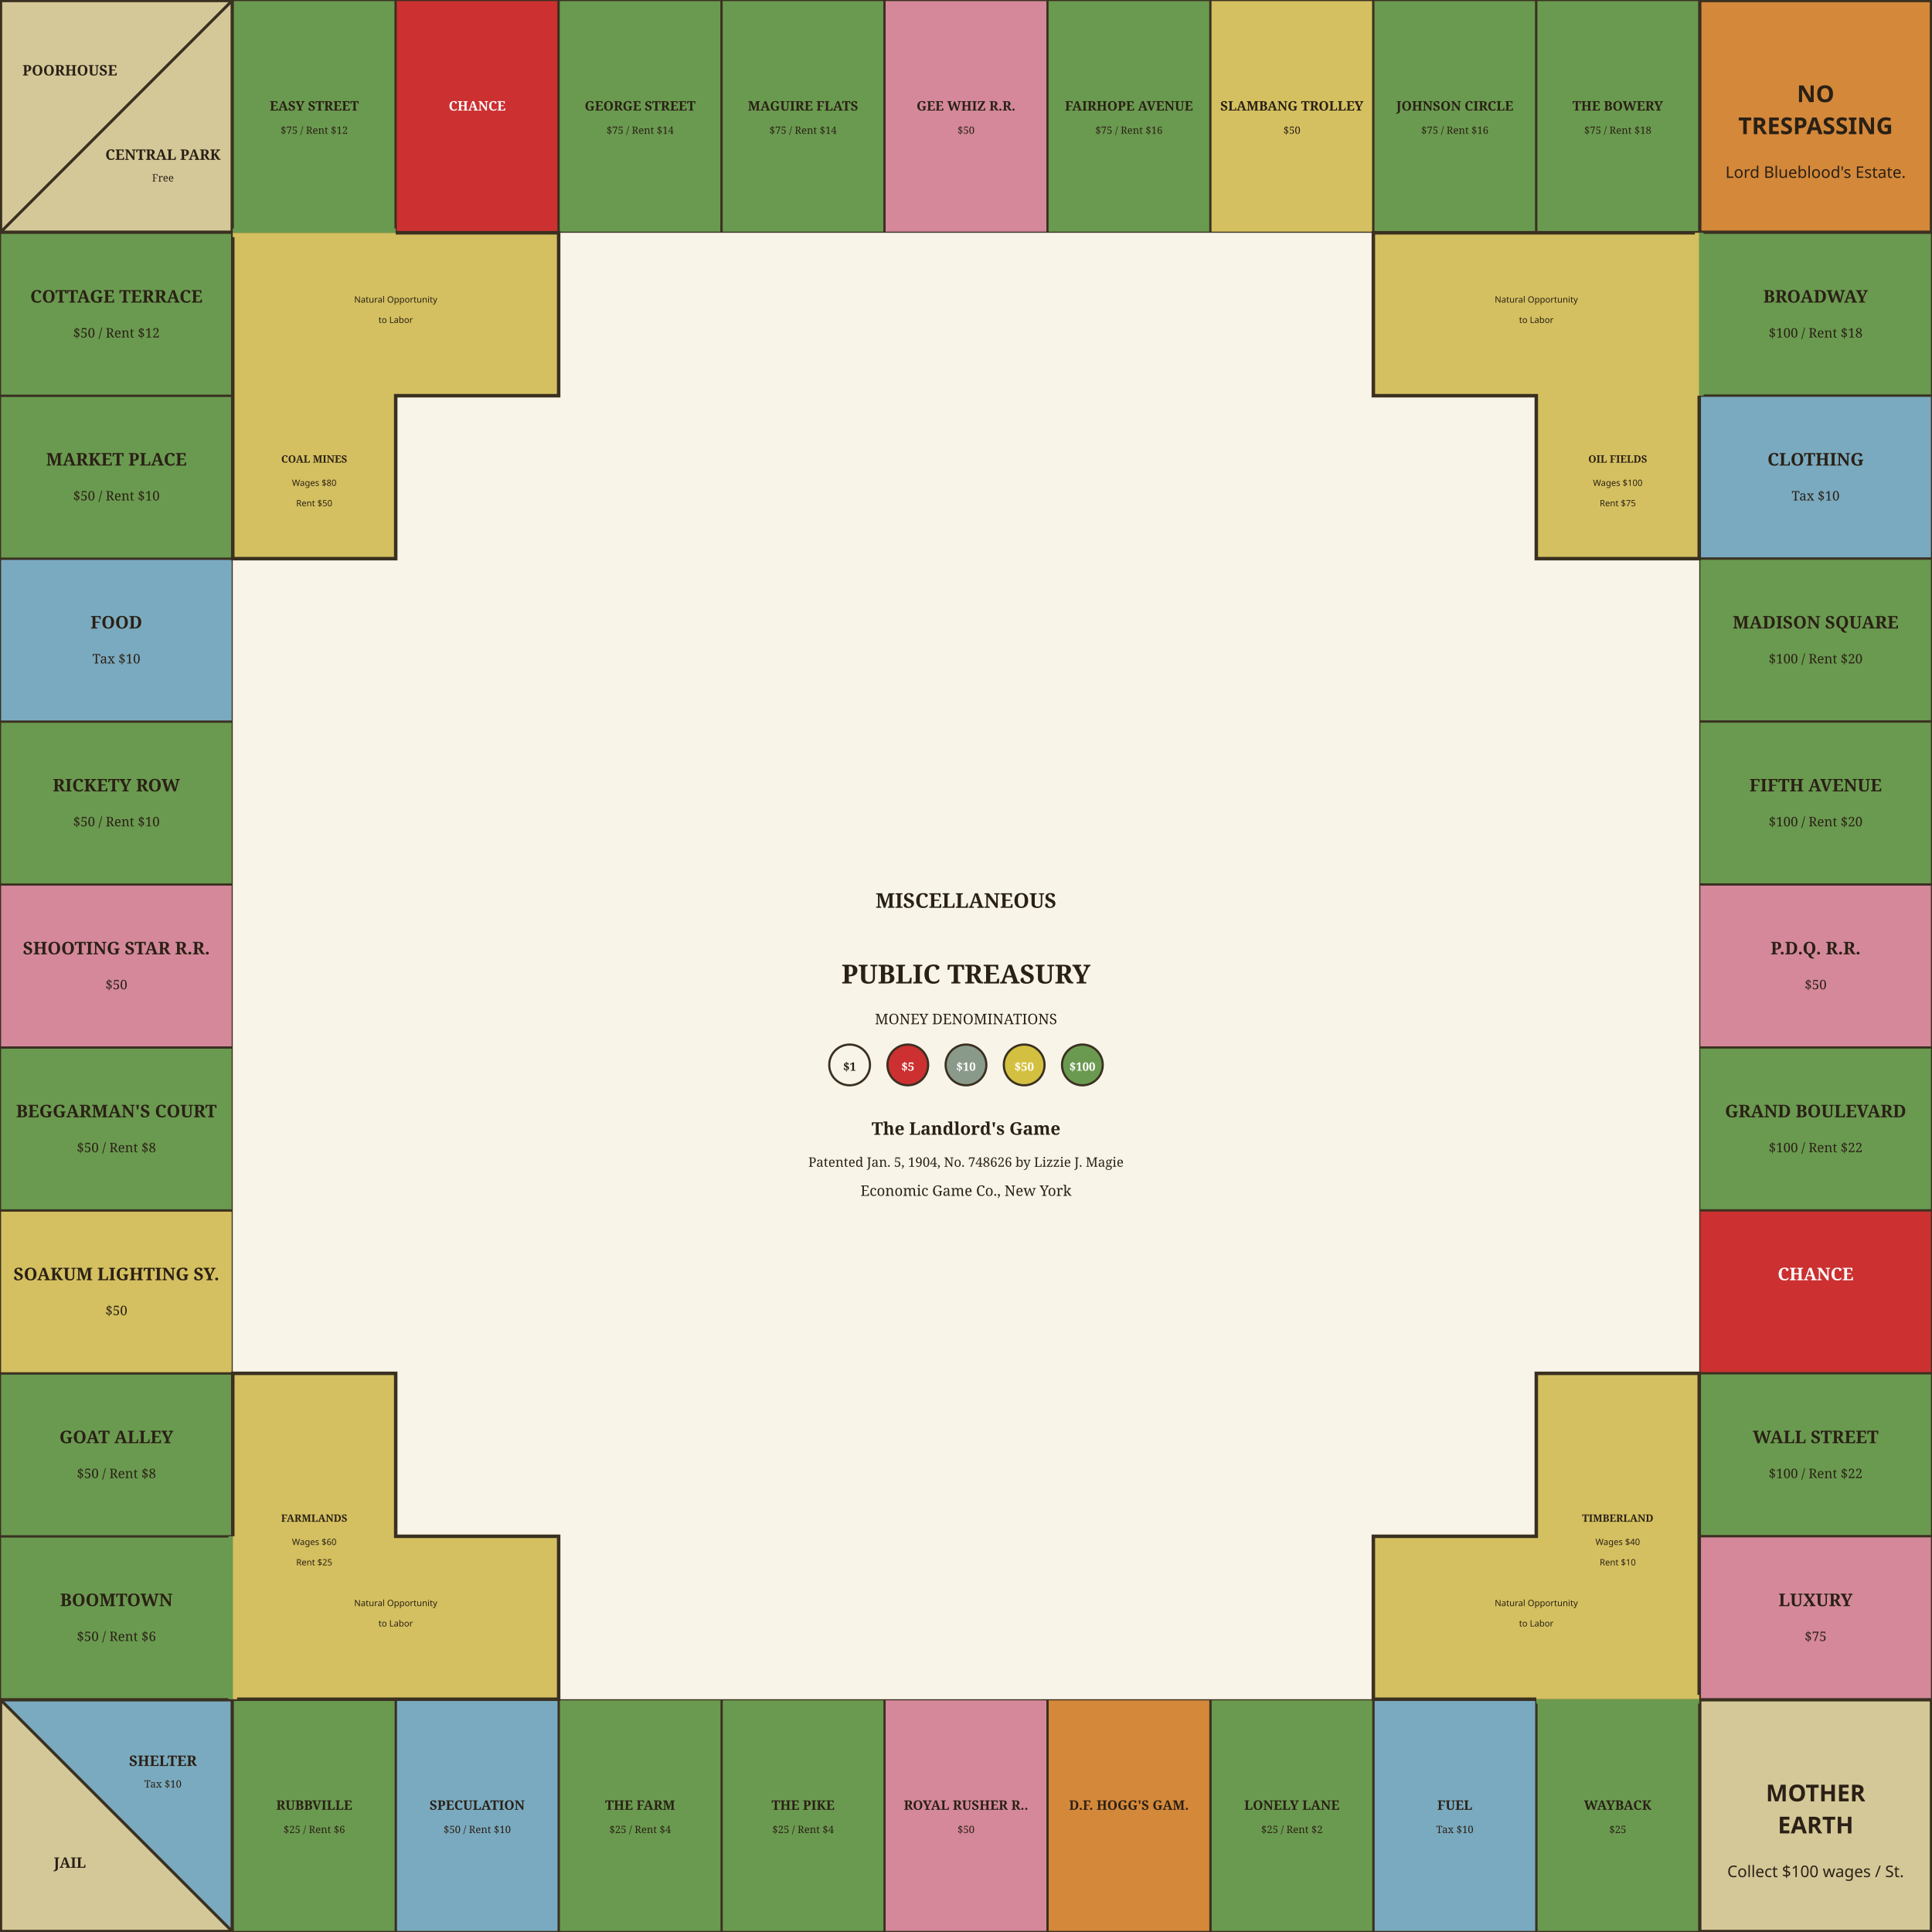
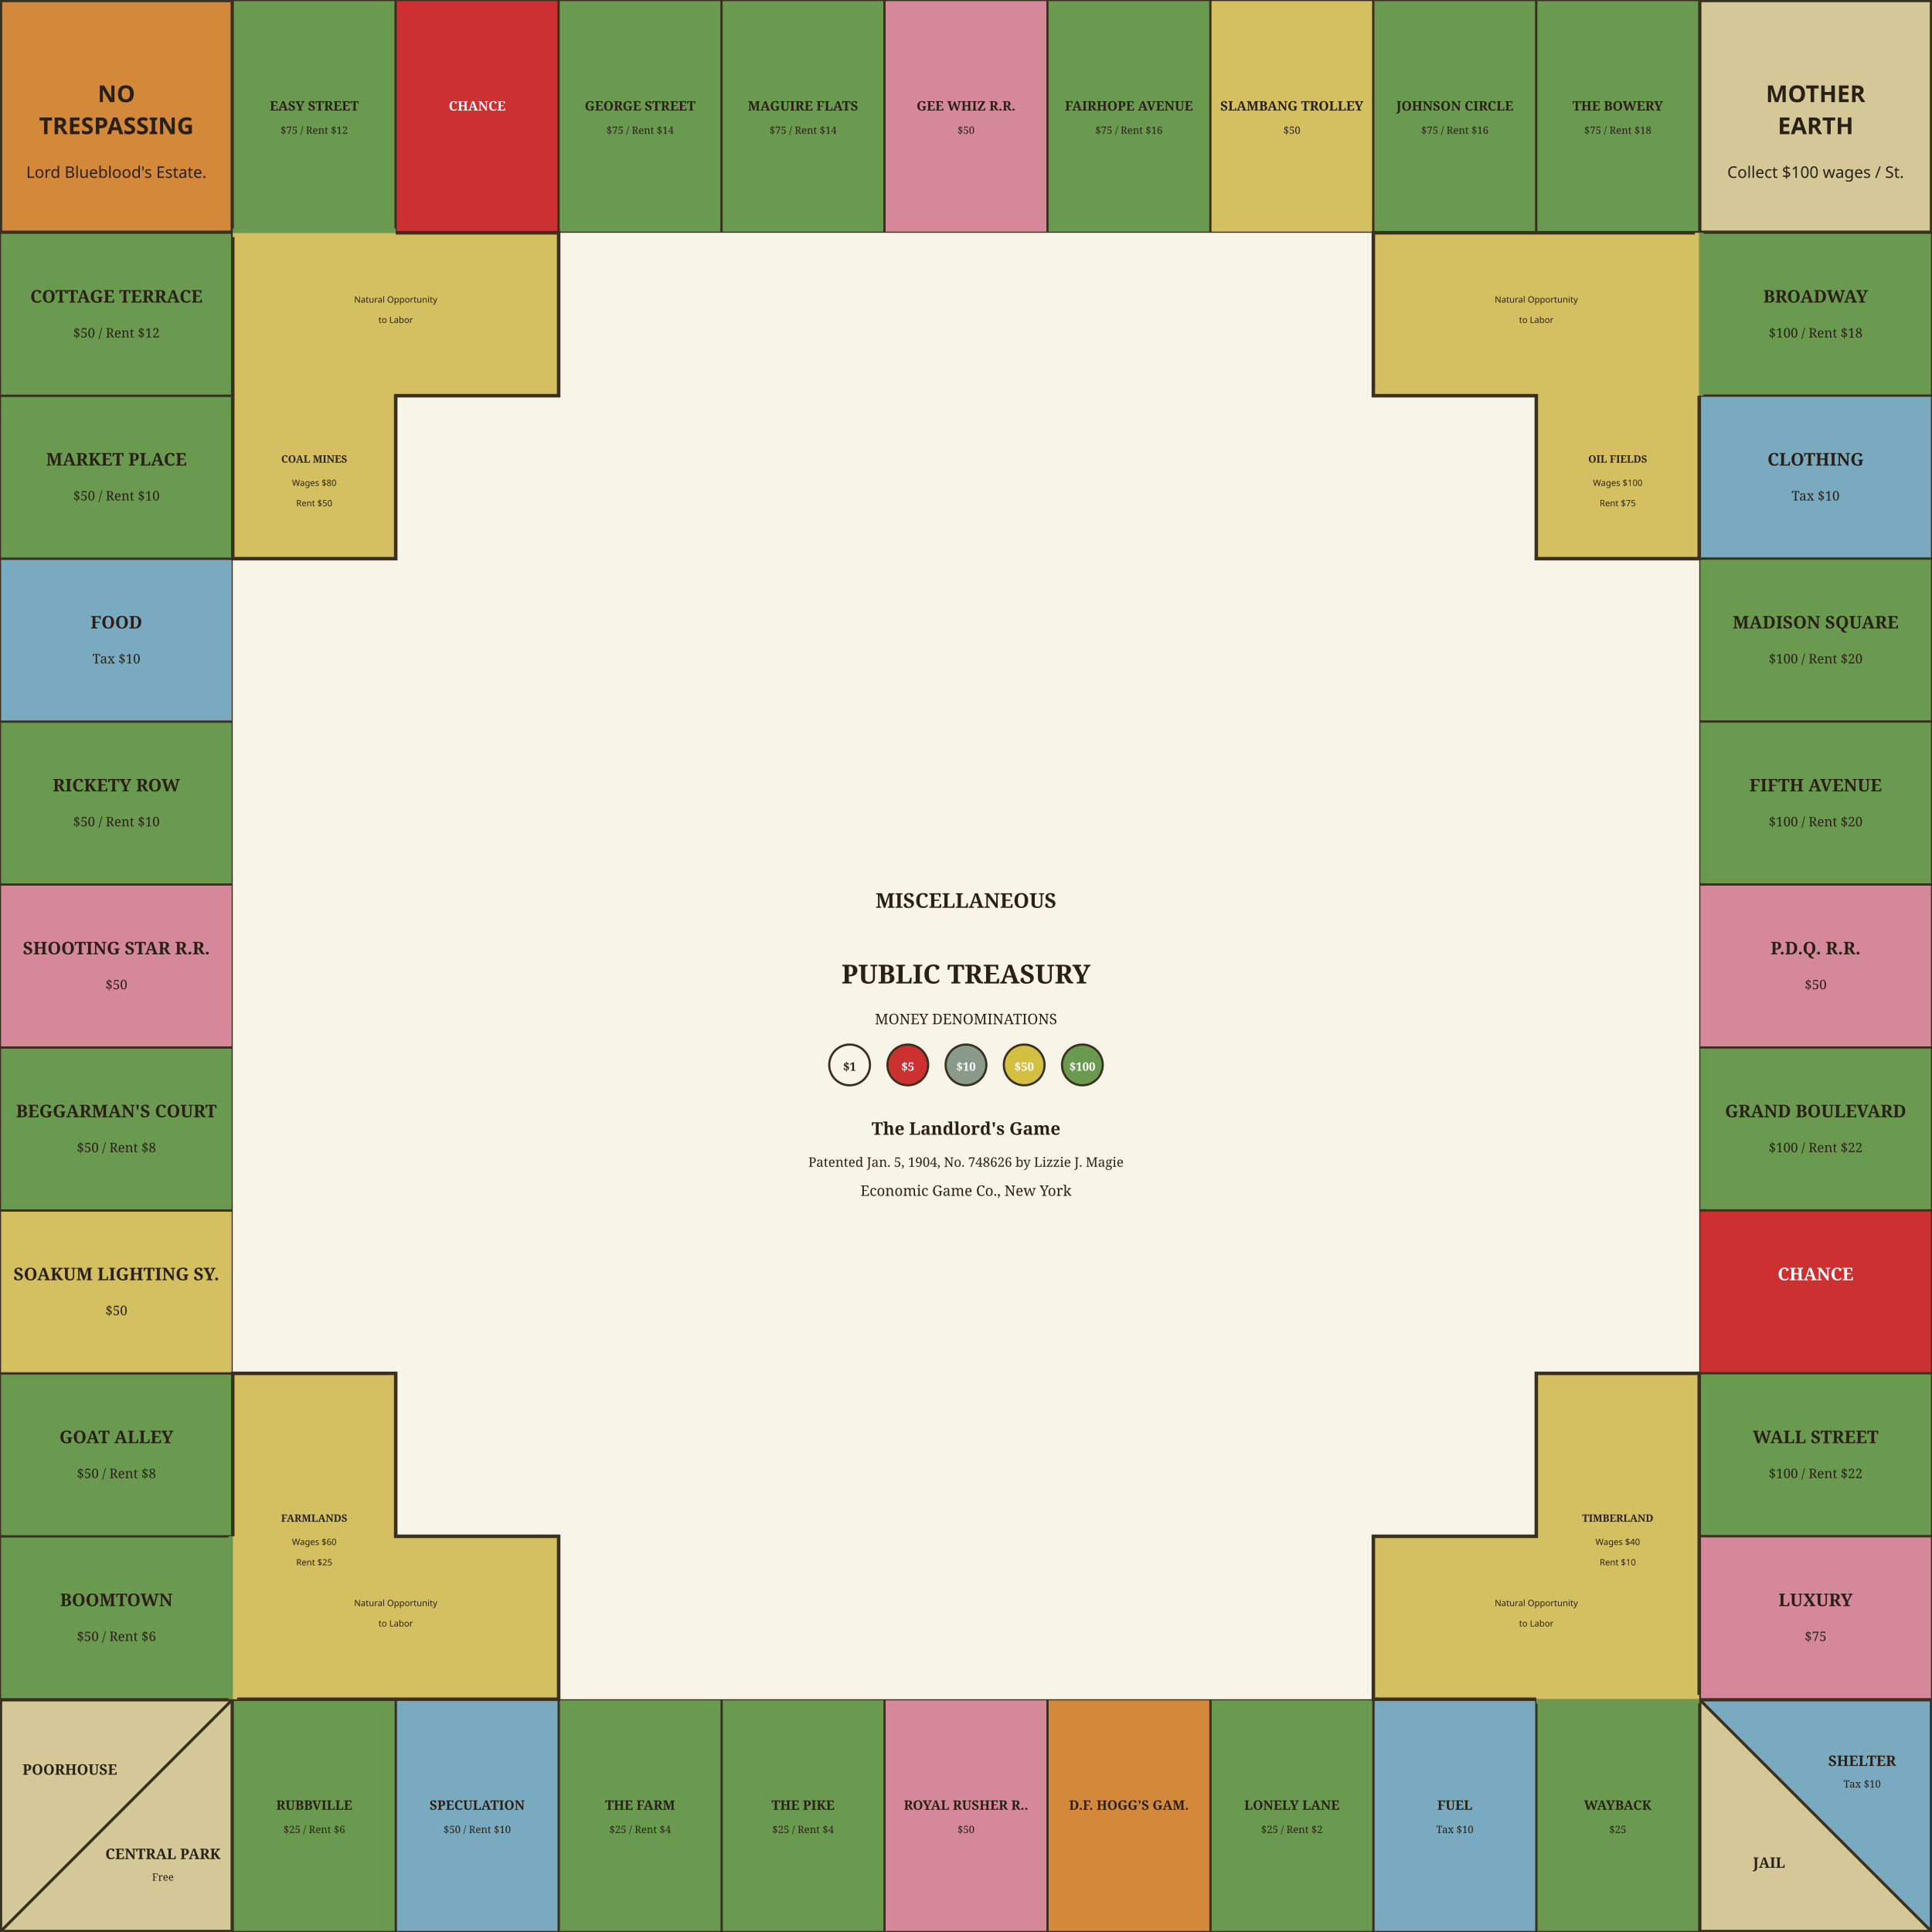
<svg xmlns="http://www.w3.org/2000/svg" viewBox="0 0 664 664" width="664" height="664">
  <rect x="0" y="0" width="664" height="664" fill="#f5edd5" pointer-events="none" />
  <rect x="2" y="2" width="660" height="660" fill="none" stroke="#6b2020" stroke-width="2.5" pointer-events="none" />
-   <rect x="584" y="584" width="80" height="80" fill="#d4c898" stroke="#3a3020" stroke-width="1.5" class="board-cell" data-sq="pos-40" data-type="corner" />
-   <text x="624" y="616" text-anchor="middle" font-size="8" font-weight="bold" font-family="sans-serif" fill="#2a2015" dominant-baseline="central" pointer-events="none">MOTHER</text>
-   <text x="624" y="627" text-anchor="middle" font-size="8" font-weight="bold" font-family="sans-serif" fill="#2a2015" dominant-baseline="central" pointer-events="none">EARTH</text>
-   <text x="624" y="643" text-anchor="middle" font-size="5.5" font-family="sans-serif" fill="#2a2015" dominant-baseline="central" pointer-events="none">Collect $100 wages / St.</text>
-   <rect x="0" y="584" width="80" height="80" fill="#d4c898" stroke="#3a3020" stroke-width="1.5" class="board-cell" data-sq="pos-10" data-type="corner" />
-   <polygon points="0,584 80,584 80,664" fill="#7aaac0" stroke="none" class="board-cell" data-sq="pos-10b" data-type="necessity" />
-   <polygon points="0,584 0,664 80,664" fill="#d4c898" stroke="none" class="board-cell" data-sq="pos-10a" data-type="corner" />
-   <line x1="0" y1="584" x2="80" y2="664" stroke="#3a3020" stroke-width="1" pointer-events="none" />
-   <text x="56" y="605" text-anchor="middle" font-size="5" font-weight="bold" font-family="serif" fill="#2a2015" dominant-baseline="central" pointer-events="none">SHELTER</text>
-   <text x="56" y="613" text-anchor="middle" font-size="3.5" font-family="serif" fill="#2a2015" dominant-baseline="central" pointer-events="none">Tax $10</text>
-   <text x="24" y="640" text-anchor="middle" font-size="5" font-weight="bold" font-family="serif" fill="#2a2015" dominant-baseline="central" pointer-events="none">JAIL</text>
+   <rect x="584" y="584" width="80" height="80" fill="#d4c898" stroke="#3a3020" stroke-width="1.5" class="board-cell" data-sq="pos-10" data-type="corner" />
+   <polygon points="584,584 664,584 664,664" fill="#7aaac0" stroke="none" class="board-cell" data-sq="pos-10b" data-type="necessity" />
+   <polygon points="584,584 584,664 664,664" fill="#d4c898" stroke="none" class="board-cell" data-sq="pos-10a" data-type="corner" />
+   <line x1="584" y1="584" x2="664" y2="664" stroke="#3a3020" stroke-width="1" pointer-events="none" />
+   <text x="640" y="605" text-anchor="middle" font-size="5" font-weight="bold" font-family="serif" fill="#2a2015" dominant-baseline="central" pointer-events="none">SHELTER</text>
+   <text x="640" y="613" text-anchor="middle" font-size="3.5" font-family="serif" fill="#2a2015" dominant-baseline="central" pointer-events="none">Tax $10</text>
+   <text x="608" y="640" text-anchor="middle" font-size="5" font-weight="bold" font-family="serif" fill="#2a2015" dominant-baseline="central" pointer-events="none">JAIL</text>
+   <rect x="584" y="584" width="80" height="80" fill="none" stroke="#3a3020" stroke-width="1.5" pointer-events="none" />
+   <rect x="0" y="584" width="80" height="80" fill="#d4c898" stroke="#3a3020" stroke-width="1.5" class="board-cell" data-sq="pos-20" data-type="corner" />
+   <polygon points="0,584 80,584 0,664" fill="#d4c898" stroke="none" class="board-cell" data-sq="pos-20b" data-type="corner" />
+   <polygon points="80,584 80,664 0,664" fill="#d4c898" stroke="none" class="board-cell" data-sq="pos-20a" data-type="corner" />
+   <line x1="0" y1="664" x2="80" y2="584" stroke="#3a3020" stroke-width="1" pointer-events="none" />
+   <text x="24" y="608" text-anchor="middle" font-size="5" font-weight="bold" font-family="serif" fill="#2a2015" dominant-baseline="central" pointer-events="none">POORHOUSE</text>
+   <text x="56" y="637" text-anchor="middle" font-size="5" font-weight="bold" font-family="serif" fill="#2a2015" dominant-baseline="central" pointer-events="none">CENTRAL PARK</text>
+   <text x="56" y="645" text-anchor="middle" font-size="3.5" font-family="serif" fill="#2a2015" dominant-baseline="central" pointer-events="none">Free</text>
  <rect x="0" y="584" width="80" height="80" fill="none" stroke="#3a3020" stroke-width="1.5" pointer-events="none" />
-   <rect x="0" y="0" width="80" height="80" fill="#d4c898" stroke="#3a3020" stroke-width="1.5" class="board-cell" data-sq="pos-20" data-type="corner" />
-   <polygon points="0,0 80,0 0,80" fill="#d4c898" stroke="none" class="board-cell" data-sq="pos-20b" data-type="corner" />
-   <polygon points="80,0 80,80 0,80" fill="#d4c898" stroke="none" class="board-cell" data-sq="pos-20a" data-type="corner" />
-   <line x1="0" y1="80" x2="80" y2="0" stroke="#3a3020" stroke-width="1" pointer-events="none" />
-   <text x="24" y="24" text-anchor="middle" font-size="5" font-weight="bold" font-family="serif" fill="#2a2015" dominant-baseline="central" pointer-events="none">POORHOUSE</text>
-   <text x="56" y="53" text-anchor="middle" font-size="5" font-weight="bold" font-family="serif" fill="#2a2015" dominant-baseline="central" pointer-events="none">CENTRAL PARK</text>
-   <text x="56" y="61" text-anchor="middle" font-size="3.5" font-family="serif" fill="#2a2015" dominant-baseline="central" pointer-events="none">Free</text>
-   <rect x="0" y="0" width="80" height="80" fill="none" stroke="#3a3020" stroke-width="1.5" pointer-events="none" />
-   <rect x="584" y="0" width="80" height="80" fill="#d4883a" stroke="#3a3020" stroke-width="1.5" class="board-cell" data-sq="pos-30" data-type="corner" />
-   <text x="624" y="32" text-anchor="middle" font-size="8" font-weight="bold" font-family="sans-serif" fill="#2a2015" dominant-baseline="central" pointer-events="none">NO</text>
-   <text x="624" y="43" text-anchor="middle" font-size="8" font-weight="bold" font-family="sans-serif" fill="#2a2015" dominant-baseline="central" pointer-events="none">TRESPASSING</text>
-   <text x="624" y="59" text-anchor="middle" font-size="5.5" font-family="sans-serif" fill="#2a2015" dominant-baseline="central" pointer-events="none">Lord Blueblood's Estate.</text>
+   <rect x="0" y="0" width="80" height="80" fill="#d4883a" stroke="#3a3020" stroke-width="1.5" class="board-cell" data-sq="pos-30" data-type="corner" />
+   <text x="40" y="32" text-anchor="middle" font-size="8" font-weight="bold" font-family="sans-serif" fill="#2a2015" dominant-baseline="central" pointer-events="none">NO</text>
+   <text x="40" y="43" text-anchor="middle" font-size="8" font-weight="bold" font-family="sans-serif" fill="#2a2015" dominant-baseline="central" pointer-events="none">TRESPASSING</text>
+   <text x="40" y="59" text-anchor="middle" font-size="5.5" font-family="sans-serif" fill="#2a2015" dominant-baseline="central" pointer-events="none">Lord Blueblood's Estate.</text>
+   <rect x="584" y="0" width="80" height="80" fill="#d4c898" stroke="#3a3020" stroke-width="1.5" class="board-cell" data-sq="pos-40" data-type="corner" />
+   <text x="624" y="32" text-anchor="middle" font-size="8" font-weight="bold" font-family="sans-serif" fill="#2a2015" dominant-baseline="central" pointer-events="none">MOTHER</text>
+   <text x="624" y="43" text-anchor="middle" font-size="8" font-weight="bold" font-family="sans-serif" fill="#2a2015" dominant-baseline="central" pointer-events="none">EARTH</text>
+   <text x="624" y="59" text-anchor="middle" font-size="5.5" font-family="sans-serif" fill="#2a2015" dominant-baseline="central" pointer-events="none">Collect $100 wages / St.</text>
  <rect x="528" y="584" width="56" height="80" fill="#6a9a50" stroke="#3a3020" stroke-width="0.75" class="board-cell" data-sq="pos-1" data-type="lot" />
  <g transform="translate(556,624) rotate(0)" pointer-events="none">
    <text text-anchor="middle" font-size="4.5" font-weight="bold" font-family="serif" fill="#2a2015" x="0" y="-2" pointer-events="none">WAYBACK</text>
    <text text-anchor="middle" font-size="3.5" font-family="serif" fill="#2a2015" x="0" y="6" pointer-events="none">$25</text>
  </g>
  <rect x="472" y="584" width="56" height="80" fill="#7aaac0" stroke="#3a3020" stroke-width="0.75" class="board-cell" data-sq="pos-2" data-type="necessity" />
  <g transform="translate(500,624) rotate(0)" pointer-events="none">
    <text text-anchor="middle" font-size="4.5" font-weight="bold" font-family="serif" fill="#2a2015" x="0" y="-2" pointer-events="none">FUEL</text>
    <text text-anchor="middle" font-size="3.5" font-family="serif" fill="#2a2015" x="0" y="6" pointer-events="none">Tax $10</text>
  </g>
  <rect x="416" y="584" width="56" height="80" fill="#6a9a50" stroke="#3a3020" stroke-width="0.75" class="board-cell" data-sq="pos-3" data-type="lot" />
  <g transform="translate(444,624) rotate(0)" pointer-events="none">
    <text text-anchor="middle" font-size="4.5" font-weight="bold" font-family="serif" fill="#2a2015" x="0" y="-2" pointer-events="none">LONELY LANE</text>
    <text text-anchor="middle" font-size="3.5" font-family="serif" fill="#2a2015" x="0" y="6" pointer-events="none">$25 / Rent $2</text>
  </g>
  <rect x="360" y="584" width="56" height="80" fill="#d4883a" stroke="#3a3020" stroke-width="0.75" class="board-cell" data-sq="pos-4" data-type="go-to-jail" />
  <g transform="translate(388,624) rotate(0)" pointer-events="none">
    <text text-anchor="middle" font-size="4.5" font-weight="bold" font-family="serif" fill="#2a2015" x="0" y="-2" pointer-events="none">D.F. HOGG'S GAM.</text>
  </g>
  <rect x="304" y="584" width="56" height="80" fill="#d4889a" stroke="#3a3020" stroke-width="0.75" class="board-cell" data-sq="pos-5" data-type="railroad" />
  <g transform="translate(332,624) rotate(0)" pointer-events="none">
    <text text-anchor="middle" font-size="4.5" font-weight="bold" font-family="serif" fill="#2a2015" x="0" y="-2" pointer-events="none">ROYAL RUSHER R..</text>
    <text text-anchor="middle" font-size="3.5" font-family="serif" fill="#2a2015" x="0" y="6" pointer-events="none">$50</text>
  </g>
  <rect x="248" y="584" width="56" height="80" fill="#6a9a50" stroke="#3a3020" stroke-width="0.75" class="board-cell" data-sq="pos-6" data-type="lot" />
  <g transform="translate(276,624) rotate(0)" pointer-events="none">
    <text text-anchor="middle" font-size="4.5" font-weight="bold" font-family="serif" fill="#2a2015" x="0" y="-2" pointer-events="none">THE PIKE</text>
    <text text-anchor="middle" font-size="3.5" font-family="serif" fill="#2a2015" x="0" y="6" pointer-events="none">$25 / Rent $4</text>
  </g>
  <rect x="192" y="584" width="56" height="80" fill="#6a9a50" stroke="#3a3020" stroke-width="0.75" class="board-cell" data-sq="pos-7" data-type="lot" />
  <g transform="translate(220,624) rotate(0)" pointer-events="none">
    <text text-anchor="middle" font-size="4.5" font-weight="bold" font-family="serif" fill="#2a2015" x="0" y="-2" pointer-events="none">THE FARM</text>
    <text text-anchor="middle" font-size="3.5" font-family="serif" fill="#2a2015" x="0" y="6" pointer-events="none">$25 / Rent $4</text>
  </g>
  <rect x="136" y="584" width="56" height="80" fill="#7aaac0" stroke="#3a3020" stroke-width="0.75" class="board-cell" data-sq="pos-8" data-type="special" />
  <g transform="translate(164,624) rotate(0)" pointer-events="none">
    <text text-anchor="middle" font-size="4.5" font-weight="bold" font-family="serif" fill="#2a2015" x="0" y="-2" pointer-events="none">SPECULATION</text>
    <text text-anchor="middle" font-size="3.5" font-family="serif" fill="#2a2015" x="0" y="6" pointer-events="none">$50 / Rent $10</text>
  </g>
  <rect x="80" y="584" width="56" height="80" fill="#6a9a50" stroke="#3a3020" stroke-width="0.75" class="board-cell" data-sq="pos-9" data-type="lot" />
  <g transform="translate(108,624) rotate(0)" pointer-events="none">
    <text text-anchor="middle" font-size="4.5" font-weight="bold" font-family="serif" fill="#2a2015" x="0" y="-2" pointer-events="none">RUBBVILLE</text>
    <text text-anchor="middle" font-size="3.5" font-family="serif" fill="#2a2015" x="0" y="6" pointer-events="none">$25 / Rent $6</text>
  </g>
  <rect x="0" y="528" width="80" height="56" fill="#6a9a50" stroke="#3a3020" stroke-width="0.75" class="board-cell" data-sq="pos-11" data-type="lot" />
  <g transform="translate(40,556) rotate(0)" pointer-events="none">
    <text text-anchor="middle" font-size="6" font-weight="bold" font-family="serif" fill="#2a2015" x="0" y="-4" pointer-events="none">BOOMTOWN</text>
    <text text-anchor="middle" font-size="4.5" font-family="serif" fill="#2a2015" x="0" y="8" pointer-events="none">$50 / Rent $6</text>
  </g>
  <rect x="0" y="472" width="80" height="56" fill="#6a9a50" stroke="#3a3020" stroke-width="0.75" class="board-cell" data-sq="pos-12" data-type="lot" />
  <g transform="translate(40,500) rotate(0)" pointer-events="none">
    <text text-anchor="middle" font-size="6" font-weight="bold" font-family="serif" fill="#2a2015" x="0" y="-4" pointer-events="none">GOAT ALLEY</text>
    <text text-anchor="middle" font-size="4.5" font-family="serif" fill="#2a2015" x="0" y="8" pointer-events="none">$50 / Rent $8</text>
  </g>
  <rect x="0" y="416" width="80" height="56" fill="#d4c060" stroke="#3a3020" stroke-width="0.75" class="board-cell" data-sq="pos-13" data-type="franchise" />
  <g transform="translate(40,444) rotate(0)" pointer-events="none">
    <text text-anchor="middle" font-size="6" font-weight="bold" font-family="serif" fill="#2a2015" x="0" y="-4" pointer-events="none">SOAKUM LIGHTING SY.</text>
    <text text-anchor="middle" font-size="4.5" font-family="serif" fill="#2a2015" x="0" y="8" pointer-events="none">$50</text>
  </g>
  <rect x="0" y="360" width="80" height="56" fill="#6a9a50" stroke="#3a3020" stroke-width="0.75" class="board-cell" data-sq="pos-14" data-type="lot" />
  <g transform="translate(40,388) rotate(0)" pointer-events="none">
    <text text-anchor="middle" font-size="6" font-weight="bold" font-family="serif" fill="#2a2015" x="0" y="-4" pointer-events="none">BEGGARMAN'S COURT</text>
    <text text-anchor="middle" font-size="4.5" font-family="serif" fill="#2a2015" x="0" y="8" pointer-events="none">$50 / Rent $8</text>
  </g>
  <rect x="0" y="304" width="80" height="56" fill="#d4889a" stroke="#3a3020" stroke-width="0.75" class="board-cell" data-sq="pos-15" data-type="railroad" />
  <g transform="translate(40,332) rotate(0)" pointer-events="none">
    <text text-anchor="middle" font-size="6" font-weight="bold" font-family="serif" fill="#2a2015" x="0" y="-4" pointer-events="none">SHOOTING STAR R.R.</text>
    <text text-anchor="middle" font-size="4.5" font-family="serif" fill="#2a2015" x="0" y="8" pointer-events="none">$50</text>
  </g>
  <rect x="0" y="248" width="80" height="56" fill="#6a9a50" stroke="#3a3020" stroke-width="0.75" class="board-cell" data-sq="pos-16" data-type="lot" />
  <g transform="translate(40,276) rotate(0)" pointer-events="none">
    <text text-anchor="middle" font-size="6" font-weight="bold" font-family="serif" fill="#2a2015" x="0" y="-4" pointer-events="none">RICKETY ROW</text>
    <text text-anchor="middle" font-size="4.5" font-family="serif" fill="#2a2015" x="0" y="8" pointer-events="none">$50 / Rent $10</text>
  </g>
  <rect x="0" y="192" width="80" height="56" fill="#7aaac0" stroke="#3a3020" stroke-width="0.75" class="board-cell" data-sq="pos-17" data-type="necessity" />
  <g transform="translate(40,220) rotate(0)" pointer-events="none">
    <text text-anchor="middle" font-size="6" font-weight="bold" font-family="serif" fill="#2a2015" x="0" y="-4" pointer-events="none">FOOD</text>
    <text text-anchor="middle" font-size="4.5" font-family="serif" fill="#2a2015" x="0" y="8" pointer-events="none">Tax $10</text>
  </g>
  <rect x="0" y="136" width="80" height="56" fill="#6a9a50" stroke="#3a3020" stroke-width="0.75" class="board-cell" data-sq="pos-18" data-type="lot" />
  <g transform="translate(40,164) rotate(0)" pointer-events="none">
    <text text-anchor="middle" font-size="6" font-weight="bold" font-family="serif" fill="#2a2015" x="0" y="-4" pointer-events="none">MARKET PLACE</text>
    <text text-anchor="middle" font-size="4.5" font-family="serif" fill="#2a2015" x="0" y="8" pointer-events="none">$50 / Rent $10</text>
  </g>
  <rect x="0" y="80" width="80" height="56" fill="#6a9a50" stroke="#3a3020" stroke-width="0.75" class="board-cell" data-sq="pos-19" data-type="lot" />
  <g transform="translate(40,108) rotate(0)" pointer-events="none">
    <text text-anchor="middle" font-size="6" font-weight="bold" font-family="serif" fill="#2a2015" x="0" y="-4" pointer-events="none">COTTAGE TERRACE</text>
    <text text-anchor="middle" font-size="4.5" font-family="serif" fill="#2a2015" x="0" y="8" pointer-events="none">$50 / Rent $12</text>
  </g>
  <rect x="80" y="0" width="56" height="80" fill="#6a9a50" stroke="#3a3020" stroke-width="0.75" class="board-cell" data-sq="pos-21" data-type="lot" />
  <g transform="translate(108,40) rotate(0)" pointer-events="none">
    <text text-anchor="middle" font-size="4.5" font-weight="bold" font-family="serif" fill="#2a2015" x="0" y="-2" pointer-events="none">EASY STREET</text>
    <text text-anchor="middle" font-size="3.5" font-family="serif" fill="#2a2015" x="0" y="6" pointer-events="none">$75 / Rent $12</text>
  </g>
  <rect x="136" y="0" width="56" height="80" fill="#cc3030" stroke="#3a3020" stroke-width="0.75" class="board-cell" data-sq="pos-22" data-type="chance" />
  <g transform="translate(164,40) rotate(0)" pointer-events="none">
    <text text-anchor="middle" font-size="4.5" font-weight="bold" font-family="serif" fill="#fff" x="0" y="-2" pointer-events="none">CHANCE</text>
  </g>
  <rect x="192" y="0" width="56" height="80" fill="#6a9a50" stroke="#3a3020" stroke-width="0.75" class="board-cell" data-sq="pos-23" data-type="lot" />
  <g transform="translate(220,40) rotate(0)" pointer-events="none">
    <text text-anchor="middle" font-size="4.5" font-weight="bold" font-family="serif" fill="#2a2015" x="0" y="-2" pointer-events="none">GEORGE STREET</text>
    <text text-anchor="middle" font-size="3.5" font-family="serif" fill="#2a2015" x="0" y="6" pointer-events="none">$75 / Rent $14</text>
  </g>
  <rect x="248" y="0" width="56" height="80" fill="#6a9a50" stroke="#3a3020" stroke-width="0.75" class="board-cell" data-sq="pos-24" data-type="lot" />
  <g transform="translate(276,40) rotate(0)" pointer-events="none">
    <text text-anchor="middle" font-size="4.5" font-weight="bold" font-family="serif" fill="#2a2015" x="0" y="-2" pointer-events="none">MAGUIRE FLATS</text>
    <text text-anchor="middle" font-size="3.5" font-family="serif" fill="#2a2015" x="0" y="6" pointer-events="none">$75 / Rent $14</text>
  </g>
  <rect x="304" y="0" width="56" height="80" fill="#d4889a" stroke="#3a3020" stroke-width="0.75" class="board-cell" data-sq="pos-25" data-type="railroad" />
  <g transform="translate(332,40) rotate(0)" pointer-events="none">
    <text text-anchor="middle" font-size="4.5" font-weight="bold" font-family="serif" fill="#2a2015" x="0" y="-2" pointer-events="none">GEE WHIZ R.R.</text>
    <text text-anchor="middle" font-size="3.5" font-family="serif" fill="#2a2015" x="0" y="6" pointer-events="none">$50</text>
  </g>
  <rect x="360" y="0" width="56" height="80" fill="#6a9a50" stroke="#3a3020" stroke-width="0.75" class="board-cell" data-sq="pos-26" data-type="lot" />
  <g transform="translate(388,40) rotate(0)" pointer-events="none">
    <text text-anchor="middle" font-size="4.5" font-weight="bold" font-family="serif" fill="#2a2015" x="0" y="-2" pointer-events="none">FAIRHOPE AVENUE</text>
    <text text-anchor="middle" font-size="3.5" font-family="serif" fill="#2a2015" x="0" y="6" pointer-events="none">$75 / Rent $16</text>
  </g>
  <rect x="416" y="0" width="56" height="80" fill="#d4c060" stroke="#3a3020" stroke-width="0.75" class="board-cell" data-sq="pos-27" data-type="franchise" />
  <g transform="translate(444,40) rotate(0)" pointer-events="none">
    <text text-anchor="middle" font-size="4.5" font-weight="bold" font-family="serif" fill="#2a2015" x="0" y="-2" pointer-events="none">SLAMBANG TROLLEY</text>
    <text text-anchor="middle" font-size="3.5" font-family="serif" fill="#2a2015" x="0" y="6" pointer-events="none">$50</text>
  </g>
  <rect x="472" y="0" width="56" height="80" fill="#6a9a50" stroke="#3a3020" stroke-width="0.75" class="board-cell" data-sq="pos-28" data-type="lot" />
  <g transform="translate(500,40) rotate(0)" pointer-events="none">
    <text text-anchor="middle" font-size="4.5" font-weight="bold" font-family="serif" fill="#2a2015" x="0" y="-2" pointer-events="none">JOHNSON CIRCLE</text>
    <text text-anchor="middle" font-size="3.5" font-family="serif" fill="#2a2015" x="0" y="6" pointer-events="none">$75 / Rent $16</text>
  </g>
  <rect x="528" y="0" width="56" height="80" fill="#6a9a50" stroke="#3a3020" stroke-width="0.75" class="board-cell" data-sq="pos-29" data-type="lot" />
  <g transform="translate(556,40) rotate(0)" pointer-events="none">
    <text text-anchor="middle" font-size="4.5" font-weight="bold" font-family="serif" fill="#2a2015" x="0" y="-2" pointer-events="none">THE BOWERY</text>
    <text text-anchor="middle" font-size="3.5" font-family="serif" fill="#2a2015" x="0" y="6" pointer-events="none">$75 / Rent $18</text>
  </g>
  <rect x="584" y="80" width="80" height="56" fill="#6a9a50" stroke="#3a3020" stroke-width="0.75" class="board-cell" data-sq="pos-31" data-type="lot" />
  <g transform="translate(624,108) rotate(0)" pointer-events="none">
    <text text-anchor="middle" font-size="6" font-weight="bold" font-family="serif" fill="#2a2015" x="0" y="-4" pointer-events="none">BROADWAY</text>
    <text text-anchor="middle" font-size="4.5" font-family="serif" fill="#2a2015" x="0" y="8" pointer-events="none">$100 / Rent $18</text>
  </g>
  <rect x="584" y="136" width="80" height="56" fill="#7aaac0" stroke="#3a3020" stroke-width="0.75" class="board-cell" data-sq="pos-32" data-type="necessity" />
  <g transform="translate(624,164) rotate(0)" pointer-events="none">
    <text text-anchor="middle" font-size="6" font-weight="bold" font-family="serif" fill="#2a2015" x="0" y="-4" pointer-events="none">CLOTHING</text>
    <text text-anchor="middle" font-size="4.5" font-family="serif" fill="#2a2015" x="0" y="8" pointer-events="none">Tax $10</text>
  </g>
  <rect x="584" y="192" width="80" height="56" fill="#6a9a50" stroke="#3a3020" stroke-width="0.75" class="board-cell" data-sq="pos-33" data-type="lot" />
  <g transform="translate(624,220) rotate(0)" pointer-events="none">
    <text text-anchor="middle" font-size="6" font-weight="bold" font-family="serif" fill="#2a2015" x="0" y="-4" pointer-events="none">MADISON SQUARE</text>
    <text text-anchor="middle" font-size="4.5" font-family="serif" fill="#2a2015" x="0" y="8" pointer-events="none">$100 / Rent $20</text>
  </g>
  <rect x="584" y="248" width="80" height="56" fill="#6a9a50" stroke="#3a3020" stroke-width="0.75" class="board-cell" data-sq="pos-34" data-type="lot" />
  <g transform="translate(624,276) rotate(0)" pointer-events="none">
    <text text-anchor="middle" font-size="6" font-weight="bold" font-family="serif" fill="#2a2015" x="0" y="-4" pointer-events="none">FIFTH AVENUE</text>
    <text text-anchor="middle" font-size="4.5" font-family="serif" fill="#2a2015" x="0" y="8" pointer-events="none">$100 / Rent $20</text>
  </g>
  <rect x="584" y="304" width="80" height="56" fill="#d4889a" stroke="#3a3020" stroke-width="0.75" class="board-cell" data-sq="pos-35" data-type="railroad" />
  <g transform="translate(624,332) rotate(0)" pointer-events="none">
    <text text-anchor="middle" font-size="6" font-weight="bold" font-family="serif" fill="#2a2015" x="0" y="-4" pointer-events="none">P.D.Q. R.R.</text>
    <text text-anchor="middle" font-size="4.5" font-family="serif" fill="#2a2015" x="0" y="8" pointer-events="none">$50</text>
  </g>
  <rect x="584" y="360" width="80" height="56" fill="#6a9a50" stroke="#3a3020" stroke-width="0.75" class="board-cell" data-sq="pos-36" data-type="lot" />
  <g transform="translate(624,388) rotate(0)" pointer-events="none">
    <text text-anchor="middle" font-size="6" font-weight="bold" font-family="serif" fill="#2a2015" x="0" y="-4" pointer-events="none">GRAND BOULEVARD</text>
    <text text-anchor="middle" font-size="4.5" font-family="serif" fill="#2a2015" x="0" y="8" pointer-events="none">$100 / Rent $22</text>
  </g>
  <rect x="584" y="416" width="80" height="56" fill="#cc3030" stroke="#3a3020" stroke-width="0.75" class="board-cell" data-sq="pos-37" data-type="chance" />
  <g transform="translate(624,444) rotate(0)" pointer-events="none">
    <text text-anchor="middle" font-size="6" font-weight="bold" font-family="serif" fill="#fff" x="0" y="-4" pointer-events="none">CHANCE</text>
  </g>
  <rect x="584" y="472" width="80" height="56" fill="#6a9a50" stroke="#3a3020" stroke-width="0.75" class="board-cell" data-sq="pos-38" data-type="lot" />
  <g transform="translate(624,500) rotate(0)" pointer-events="none">
    <text text-anchor="middle" font-size="6" font-weight="bold" font-family="serif" fill="#2a2015" x="0" y="-4" pointer-events="none">WALL STREET</text>
    <text text-anchor="middle" font-size="4.5" font-family="serif" fill="#2a2015" x="0" y="8" pointer-events="none">$100 / Rent $22</text>
  </g>
  <rect x="584" y="528" width="80" height="56" fill="#d4889a" stroke="#3a3020" stroke-width="0.75" class="board-cell" data-sq="pos-39" data-type="luxury" />
  <g transform="translate(624,556) rotate(0)" pointer-events="none">
    <text text-anchor="middle" font-size="6" font-weight="bold" font-family="serif" fill="#2a2015" x="0" y="-4" pointer-events="none">LUXURY</text>
    <text text-anchor="middle" font-size="4.5" font-family="serif" fill="#2a2015" x="0" y="8" pointer-events="none">$75</text>
  </g>
  <rect x="80" y="80" width="504" height="504" fill="#f8f4e8" pointer-events="none" />
  <text x="332" y="312" text-anchor="middle" font-size="7" font-weight="bold" font-family="serif" fill="#2a2015" pointer-events="none">MISCELLANEOUS</text>
  <text x="332" y="338" text-anchor="middle" font-size="9" font-weight="bold" font-family="serif" fill="#2a2015" pointer-events="none">PUBLIC TREASURY</text>
  <text x="332" y="352" text-anchor="middle" font-size="5" font-family="serif" fill="#2a2015" pointer-events="none">MONEY DENOMINATIONS</text>
  <circle cx="292" cy="366" r="7" fill="#f8f4e8" stroke="#3a3020" stroke-width="0.75" pointer-events="none" />
  <text x="292" y="368" text-anchor="middle" font-size="4" font-weight="bold" font-family="serif" fill="#2a2015" pointer-events="none">$1</text>
  <circle cx="312" cy="366" r="7" fill="#cc3030" stroke="#3a3020" stroke-width="0.75" pointer-events="none" />
  <text x="312" y="368" text-anchor="middle" font-size="4" font-weight="bold" font-family="serif" fill="#fff" pointer-events="none">$5</text>
  <circle cx="332" cy="366" r="7" fill="#8a9a8a" stroke="#3a3020" stroke-width="0.75" pointer-events="none" />
  <text x="332" y="368" text-anchor="middle" font-size="4" font-weight="bold" font-family="serif" fill="#fff" pointer-events="none">$10</text>
  <circle cx="352" cy="366" r="7" fill="#d4c040" stroke="#3a3020" stroke-width="0.75" pointer-events="none" />
  <text x="352" y="368" text-anchor="middle" font-size="4" font-weight="bold" font-family="serif" fill="#fff" pointer-events="none">$50</text>
  <circle cx="372" cy="366" r="7" fill="#6a9a50" stroke="#3a3020" stroke-width="0.75" pointer-events="none" />
  <text x="372" y="368" text-anchor="middle" font-size="4" font-weight="bold" font-family="serif" fill="#fff" pointer-events="none">$100</text>
  <text x="332" y="390" text-anchor="middle" font-size="6" font-weight="bold" font-family="serif" fill="#2a2015" pointer-events="none">The Landlord's Game</text>
  <text x="332" y="401" text-anchor="middle" font-size="4.5" font-family="serif" fill="#2a2015" pointer-events="none">Patented Jan. 5, 1904, No. 748626 by Lizzie J. Magie</text>
  <text x="332" y="411" text-anchor="middle" font-size="5" font-family="serif" fill="#2a2015" pointer-events="none">Economic Game Co., New York</text>
  <polygon points="472,584 472,528 528,528 528,472 584,472 584,584" fill="#d4c060" stroke="#3a3020" stroke-width="1.2" class="board-cell" data-sq="inner-1" data-type="natural-opportunity" />
  <text x="528" y="552" text-anchor="middle" font-size="3" font-family="sans-serif" fill="#2a2015" pointer-events="none">Natural Opportunity</text>
  <text x="528" y="559" text-anchor="middle" font-size="3" font-family="sans-serif" fill="#2a2015" pointer-events="none">to Labor</text>
  <text x="556" y="523" text-anchor="middle" font-size="3.5" font-weight="bold" font-family="serif" fill="#2a2015" pointer-events="none">TIMBERLAND</text>
  <text x="556" y="531" text-anchor="middle" font-size="3" font-family="sans-serif" fill="#2a2015" pointer-events="none">Wages $40</text>
  <text x="556" y="538" text-anchor="middle" font-size="3" font-family="sans-serif" fill="#2a2015" pointer-events="none">Rent $10</text>
  <polygon points="80,584 80,472 136,472 136,528 192,528 192,584" fill="#d4c060" stroke="#3a3020" stroke-width="1.2" class="board-cell" data-sq="inner-2" data-type="natural-opportunity" />
  <text x="136" y="552" text-anchor="middle" font-size="3" font-family="sans-serif" fill="#2a2015" pointer-events="none">Natural Opportunity</text>
  <text x="136" y="559" text-anchor="middle" font-size="3" font-family="sans-serif" fill="#2a2015" pointer-events="none">to Labor</text>
  <text x="108" y="523" text-anchor="middle" font-size="3.5" font-weight="bold" font-family="serif" fill="#2a2015" pointer-events="none">FARMLANDS</text>
  <text x="108" y="531" text-anchor="middle" font-size="3" font-family="sans-serif" fill="#2a2015" pointer-events="none">Wages $60</text>
  <text x="108" y="538" text-anchor="middle" font-size="3" font-family="sans-serif" fill="#2a2015" pointer-events="none">Rent $25</text>
  <polygon points="80,80 192,80 192,136 136,136 136,192 80,192" fill="#d4c060" stroke="#3a3020" stroke-width="1.2" class="board-cell" data-sq="inner-3" data-type="natural-opportunity" />
  <text x="136" y="104" text-anchor="middle" font-size="3" font-family="sans-serif" fill="#2a2015" pointer-events="none">Natural Opportunity</text>
  <text x="136" y="111" text-anchor="middle" font-size="3" font-family="sans-serif" fill="#2a2015" pointer-events="none">to Labor</text>
  <text x="108" y="159" text-anchor="middle" font-size="3.5" font-weight="bold" font-family="serif" fill="#2a2015" pointer-events="none">COAL MINES</text>
  <text x="108" y="167" text-anchor="middle" font-size="3" font-family="sans-serif" fill="#2a2015" pointer-events="none">Wages $80</text>
  <text x="108" y="174" text-anchor="middle" font-size="3" font-family="sans-serif" fill="#2a2015" pointer-events="none">Rent $50</text>
  <polygon points="472,80 584,80 584,192 528,192 528,136 472,136" fill="#d4c060" stroke="#3a3020" stroke-width="1.2" class="board-cell" data-sq="inner-4" data-type="natural-opportunity" />
  <text x="528" y="104" text-anchor="middle" font-size="3" font-family="sans-serif" fill="#2a2015" pointer-events="none">Natural Opportunity</text>
  <text x="528" y="111" text-anchor="middle" font-size="3" font-family="sans-serif" fill="#2a2015" pointer-events="none">to Labor</text>
  <text x="556" y="159" text-anchor="middle" font-size="3.5" font-weight="bold" font-family="serif" fill="#2a2015" pointer-events="none">OIL FIELDS</text>
  <text x="556" y="167" text-anchor="middle" font-size="3" font-family="sans-serif" fill="#2a2015" pointer-events="none">Wages $100</text>
  <text x="556" y="174" text-anchor="middle" font-size="3" font-family="sans-serif" fill="#2a2015" pointer-events="none">Rent $75</text>
  <rect x="528" y="582.5" width="56" height="1.5" fill="#d4c060" pointer-events="none" />
  <rect x="528" y="584" width="56" height="1.5" fill="#6a9a50" pointer-events="none" />
  <rect x="78.5" y="528" width="1.5" height="56" fill="#6a9a50" pointer-events="none" />
  <rect x="80" y="528" width="1.5" height="56" fill="#d4c060" pointer-events="none" />
  <rect x="80" y="80" width="56" height="1.5" fill="#d4c060" pointer-events="none" />
  <rect x="80" y="78.5" width="56" height="1.5" fill="#6a9a50" pointer-events="none" />
  <rect x="582.5" y="80" width="1.5" height="56" fill="#d4c060" pointer-events="none" />
  <rect x="584" y="80" width="1.5" height="56" fill="#6a9a50" pointer-events="none" />
</svg>
